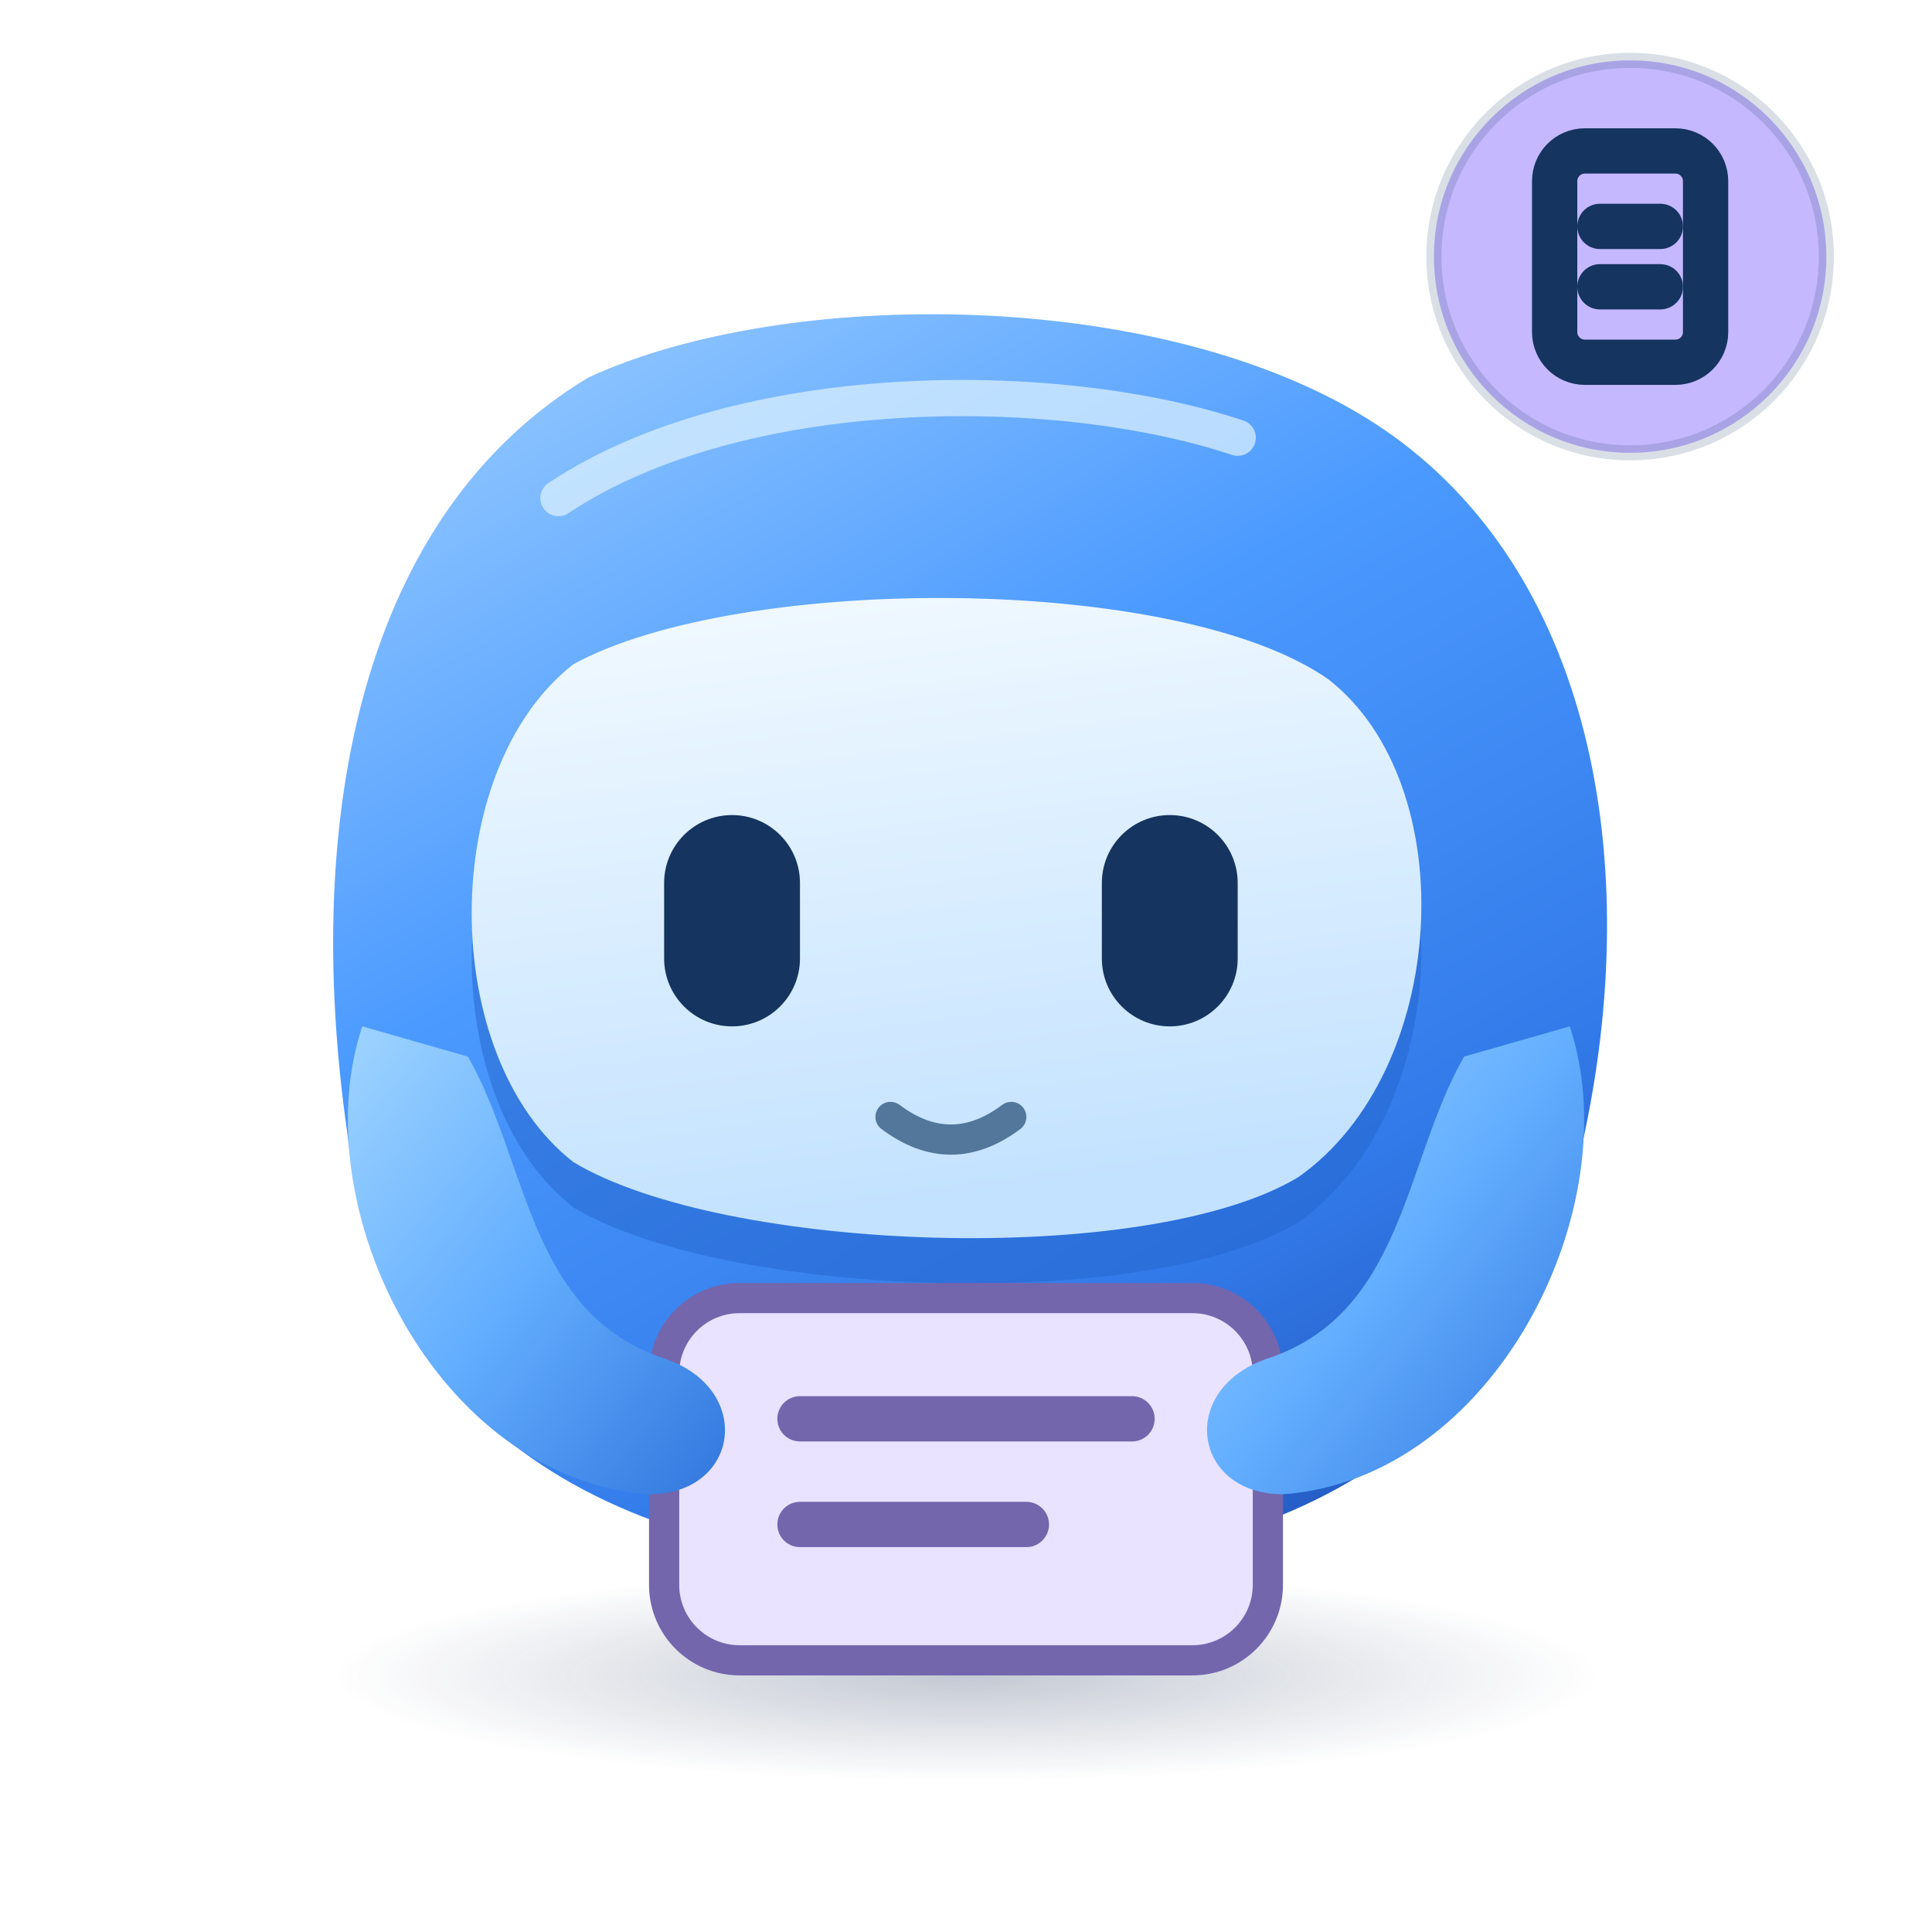
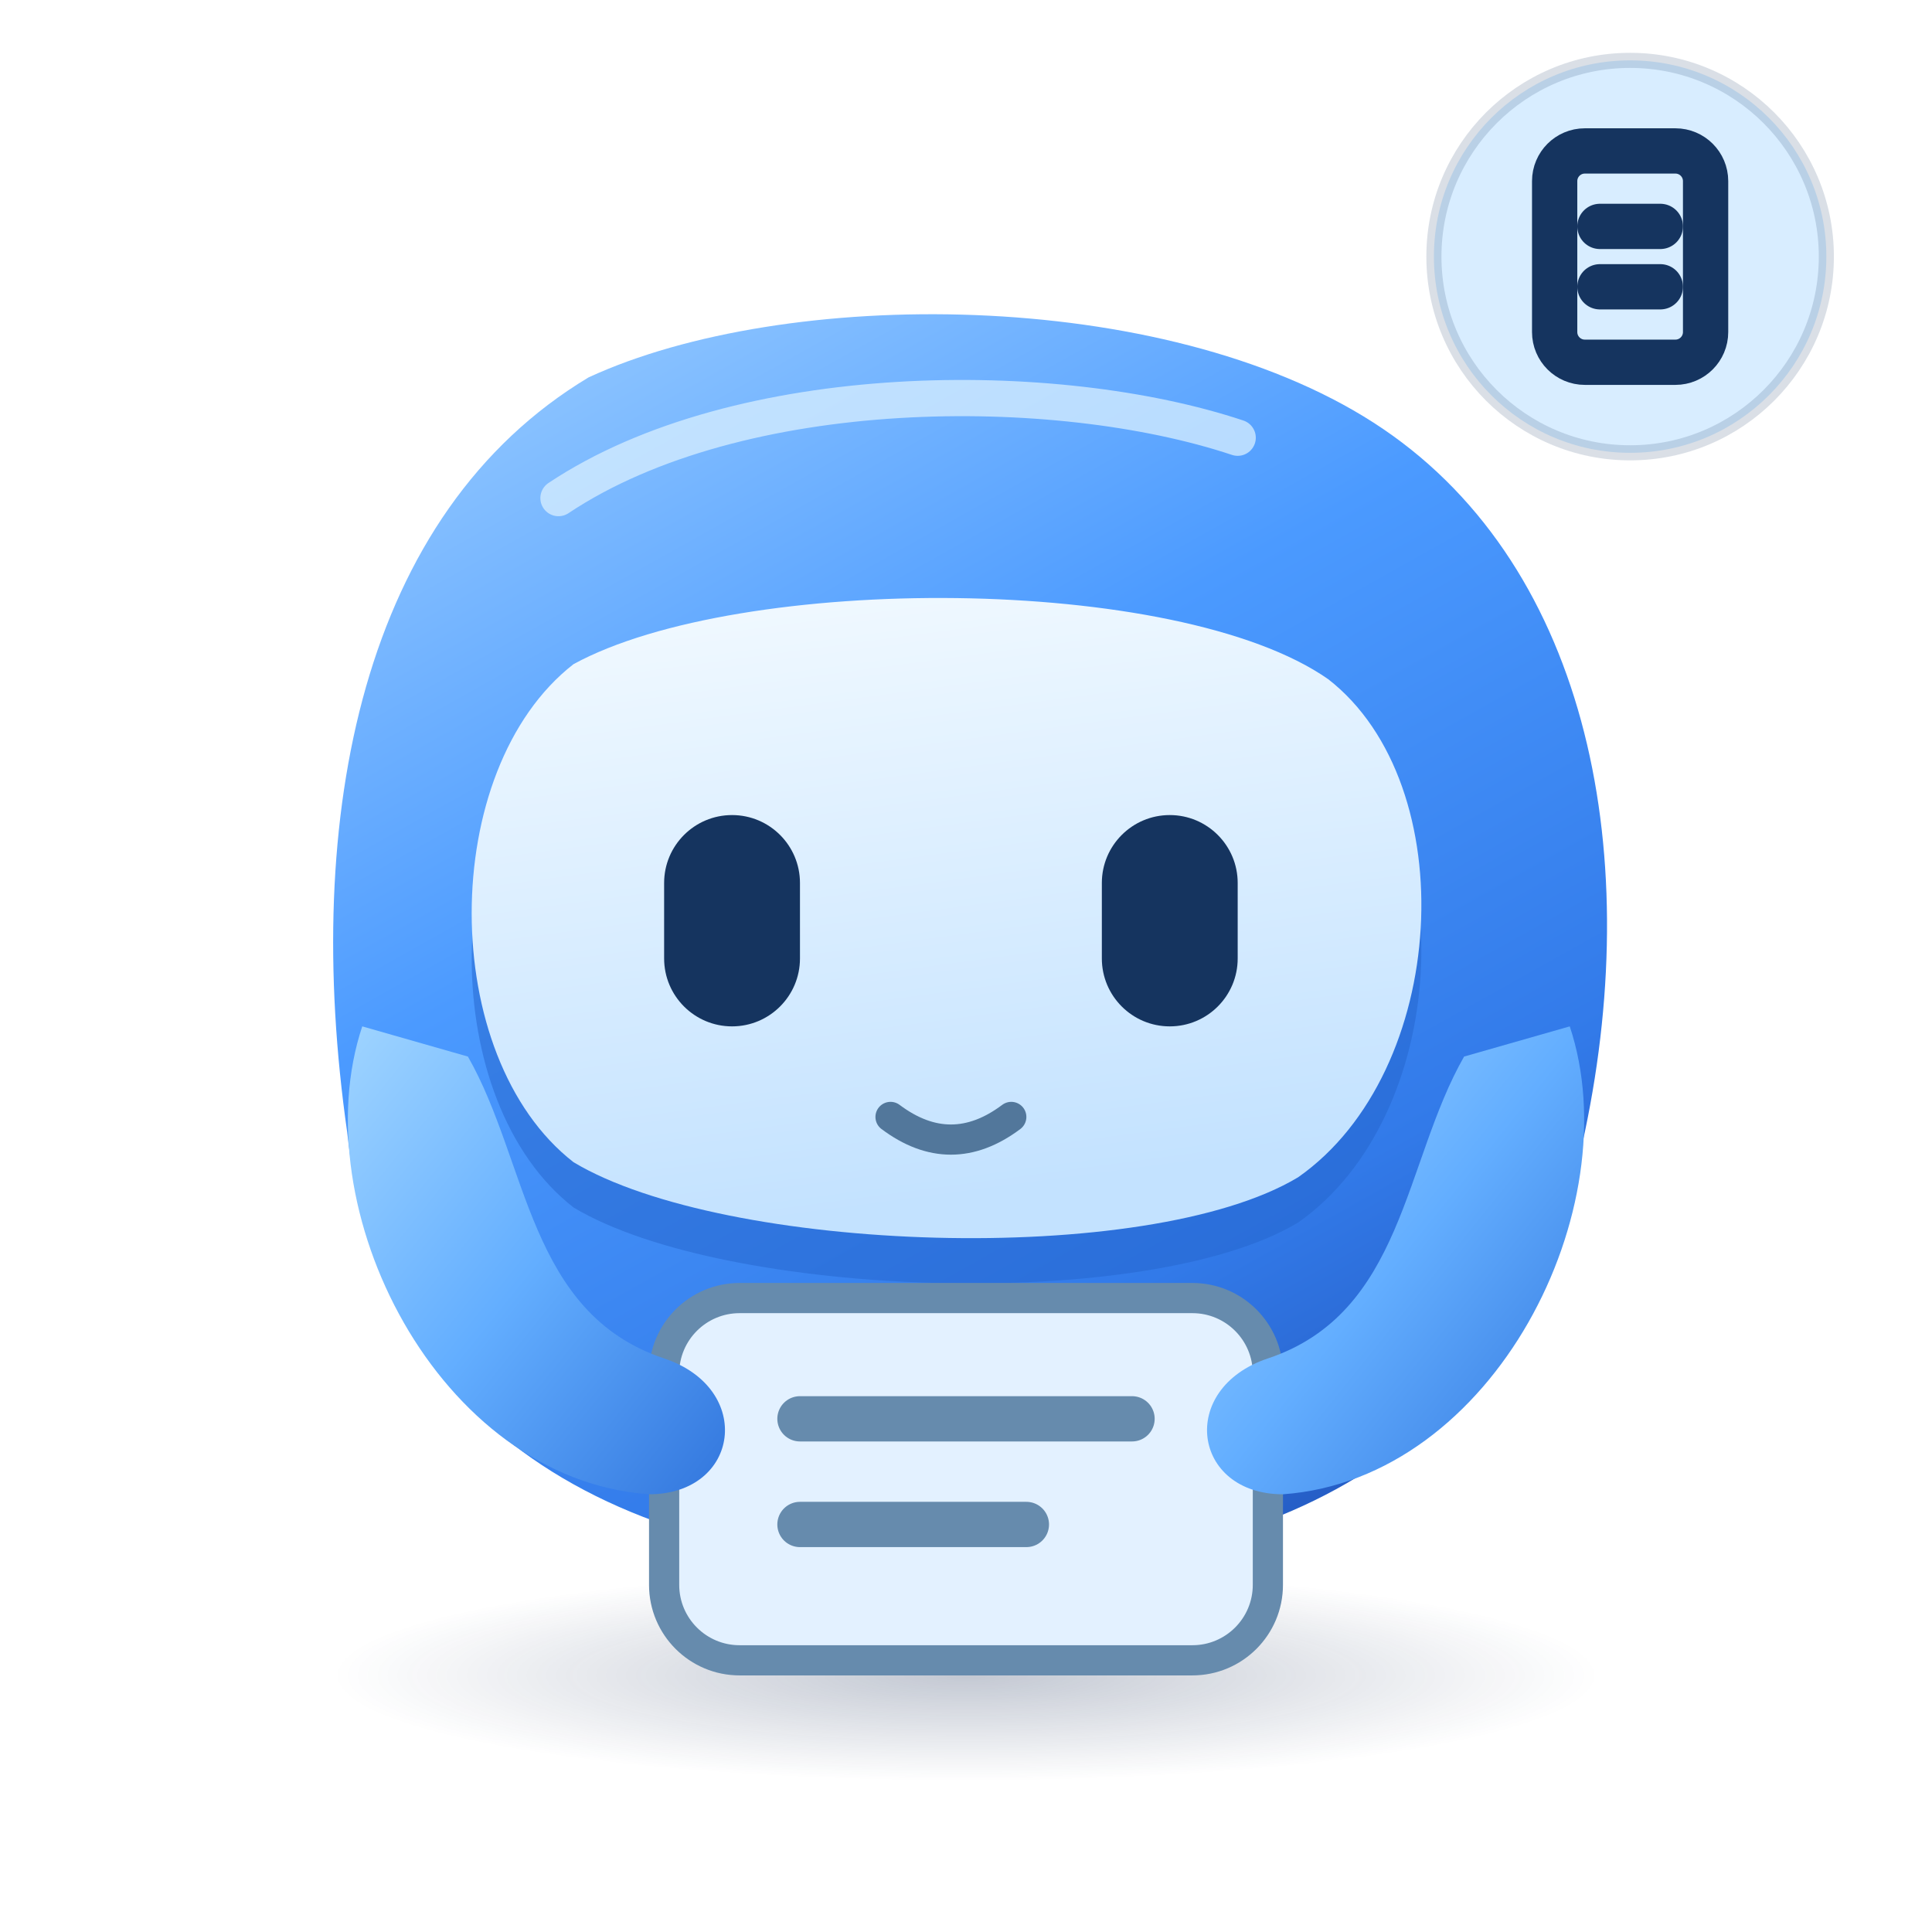
<svg xmlns="http://www.w3.org/2000/svg" width="128" height="128" viewBox="0 0 128 128" role="img" aria-label="团团托着结果等待查看">
  <defs>
    <linearGradient id="shell" x1=".18" y1="0" x2=".74" y2="1" gradientUnits="objectBoundingBox">
      <stop stop-color="#91C7FF" />
      <stop offset=".38" stop-color="#4B9AFF" />
      <stop offset=".78" stop-color="#327AE9" />
      <stop offset="1" stop-color="#245AC1" />
    </linearGradient>
    <linearGradient id="fin" x1="0" y1="0" x2="1" y2="1">
      <stop stop-color="#9FD4FF" />
      <stop offset=".5" stop-color="#63AEFF" />
      <stop offset="1" stop-color="#3276DD" />
    </linearGradient>
    <linearGradient id="face" x1="0" y1="0" x2=".2" y2="1">
      <stop stop-color="#F3FAFF" />
      <stop offset="1" stop-color="#C3E2FF" />
    </linearGradient>
    <radialGradient id="ground">
      <stop stop-color="#10254F" stop-opacity=".25" />
      <stop offset="1" stop-color="#10254F" stop-opacity="0" />
    </radialGradient>
  </defs>
  <ellipse class="detail" cx="64" cy="111" rx="42" ry="7" fill="url(#ground)" />
  <g class="m-character">
    <g class="m-body">
      <path d="M39 25C52 19 77 19 91 28C105 37 109 56 105 75C101 95 86 104 64 104C40 104 25 94 23 75C20 54 24 34 39 25Z" fill="url(#shell)" />
      <path class="detail" d="M37 33C49 25 70 25 82 29" fill="none" stroke="#D8EEFF" stroke-opacity=".75" stroke-width="2.4" stroke-linecap="round" />
      <path d="M38 45C49 39 78 39 88 46C97 53 96 72 86 79C76 85 48 84 38 78C29 71 29 52 38 45Z" fill="#2464CC" opacity=".5" transform="translate(0 2)" />
      <path d="M38 44C49 38 78 38 88 45C97 52 96 71 86 78C76 84 48 83 38 77C29 70 29 51 38 44Z" fill="url(#face)" />
      <path class="detail" d="M46 94C56 98 75 98 84 93" fill="none" stroke="#A7D7FF" stroke-opacity=".3" stroke-width="1.6" stroke-linecap="round" />
      <g class="m-eyes">
        <rect x="44" y="54" width="9" height="14" rx="4.5" fill="#15345F" />
        <rect x="73" y="54" width="9" height="14" rx="4.5" fill="#15345F" />
        <path d="M59 74q4 3 8 0" fill="none" stroke="#52779B" stroke-width="2" stroke-linecap="round" />
      </g>
-       <rect x="44" y="86" width="40" height="24" rx="5" fill="#E9E3FF" stroke="#7366AD" stroke-width="2" />
-       <path d="M53 94h22m-22 7h15" stroke="#7366AD" stroke-width="3" stroke-linecap="round" />
+       <rect x="44" y="86" width="40" height="24" rx="5" fill="#E3F1FF" stroke="#668BAD" stroke-width="2" />
+       <path d="M53 94h22m-22 7h15" stroke="#668BAD" stroke-width="3" stroke-linecap="round" />
    </g>
    <g class="m-left">
      <path d="M24 68C20 80 29 98 43 99C49 99 50 92 44 90C35 87 35 77 31 70Z" fill="url(#fin)" />
    </g>
    <g class="m-right">
      <path d="M104 68C108 80 99 98 85 99C79 99 78 92 84 90C93 87 93 77 97 70Z" fill="url(#fin)" />
    </g>
  </g>
  <g class="m-badge">
    <g aria-hidden="true">
-       <circle cx="108" cy="17" r="13" fill="#C5B8FF" stroke="#15345F" stroke-opacity=".16" />
+       <circle cx="108" cy="17" r="13" fill="#D8EDFF" stroke="#15345F" stroke-opacity=".16" />
      <g fill="none" stroke="#15345F" stroke-width="3" stroke-linecap="round">
        <rect x="103" y="10" width="10" height="14" rx="2" />
        <path d="M106 15h4m-4 4h4" />
      </g>
    </g>
  </g>
</svg>
